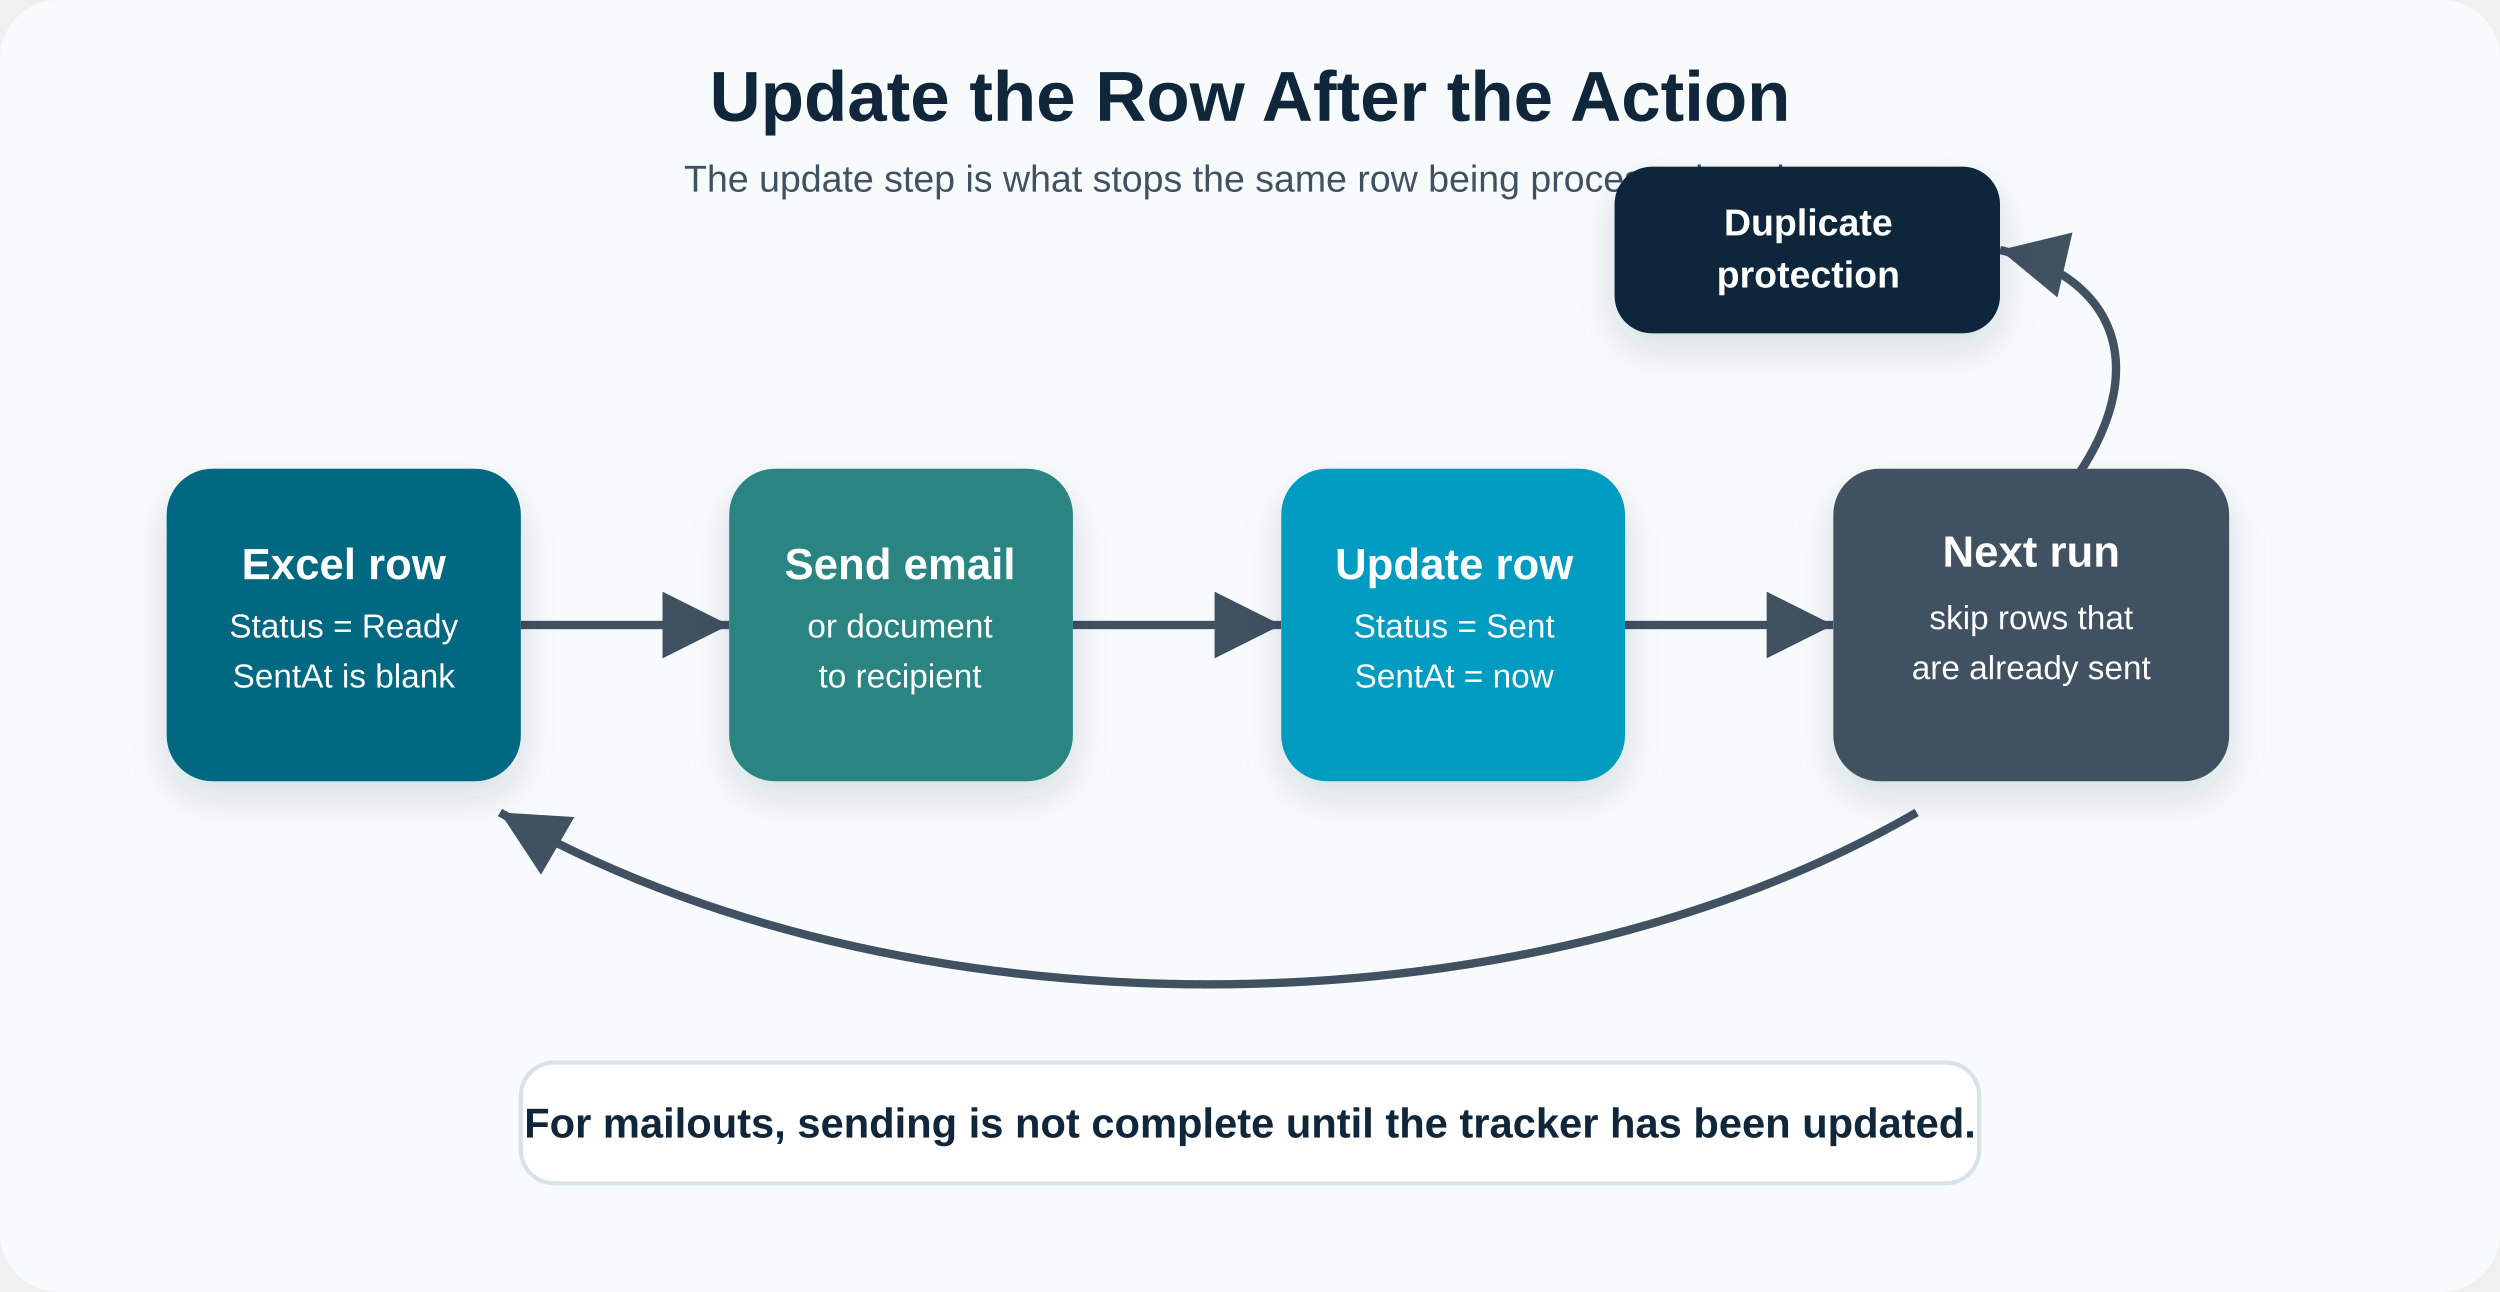
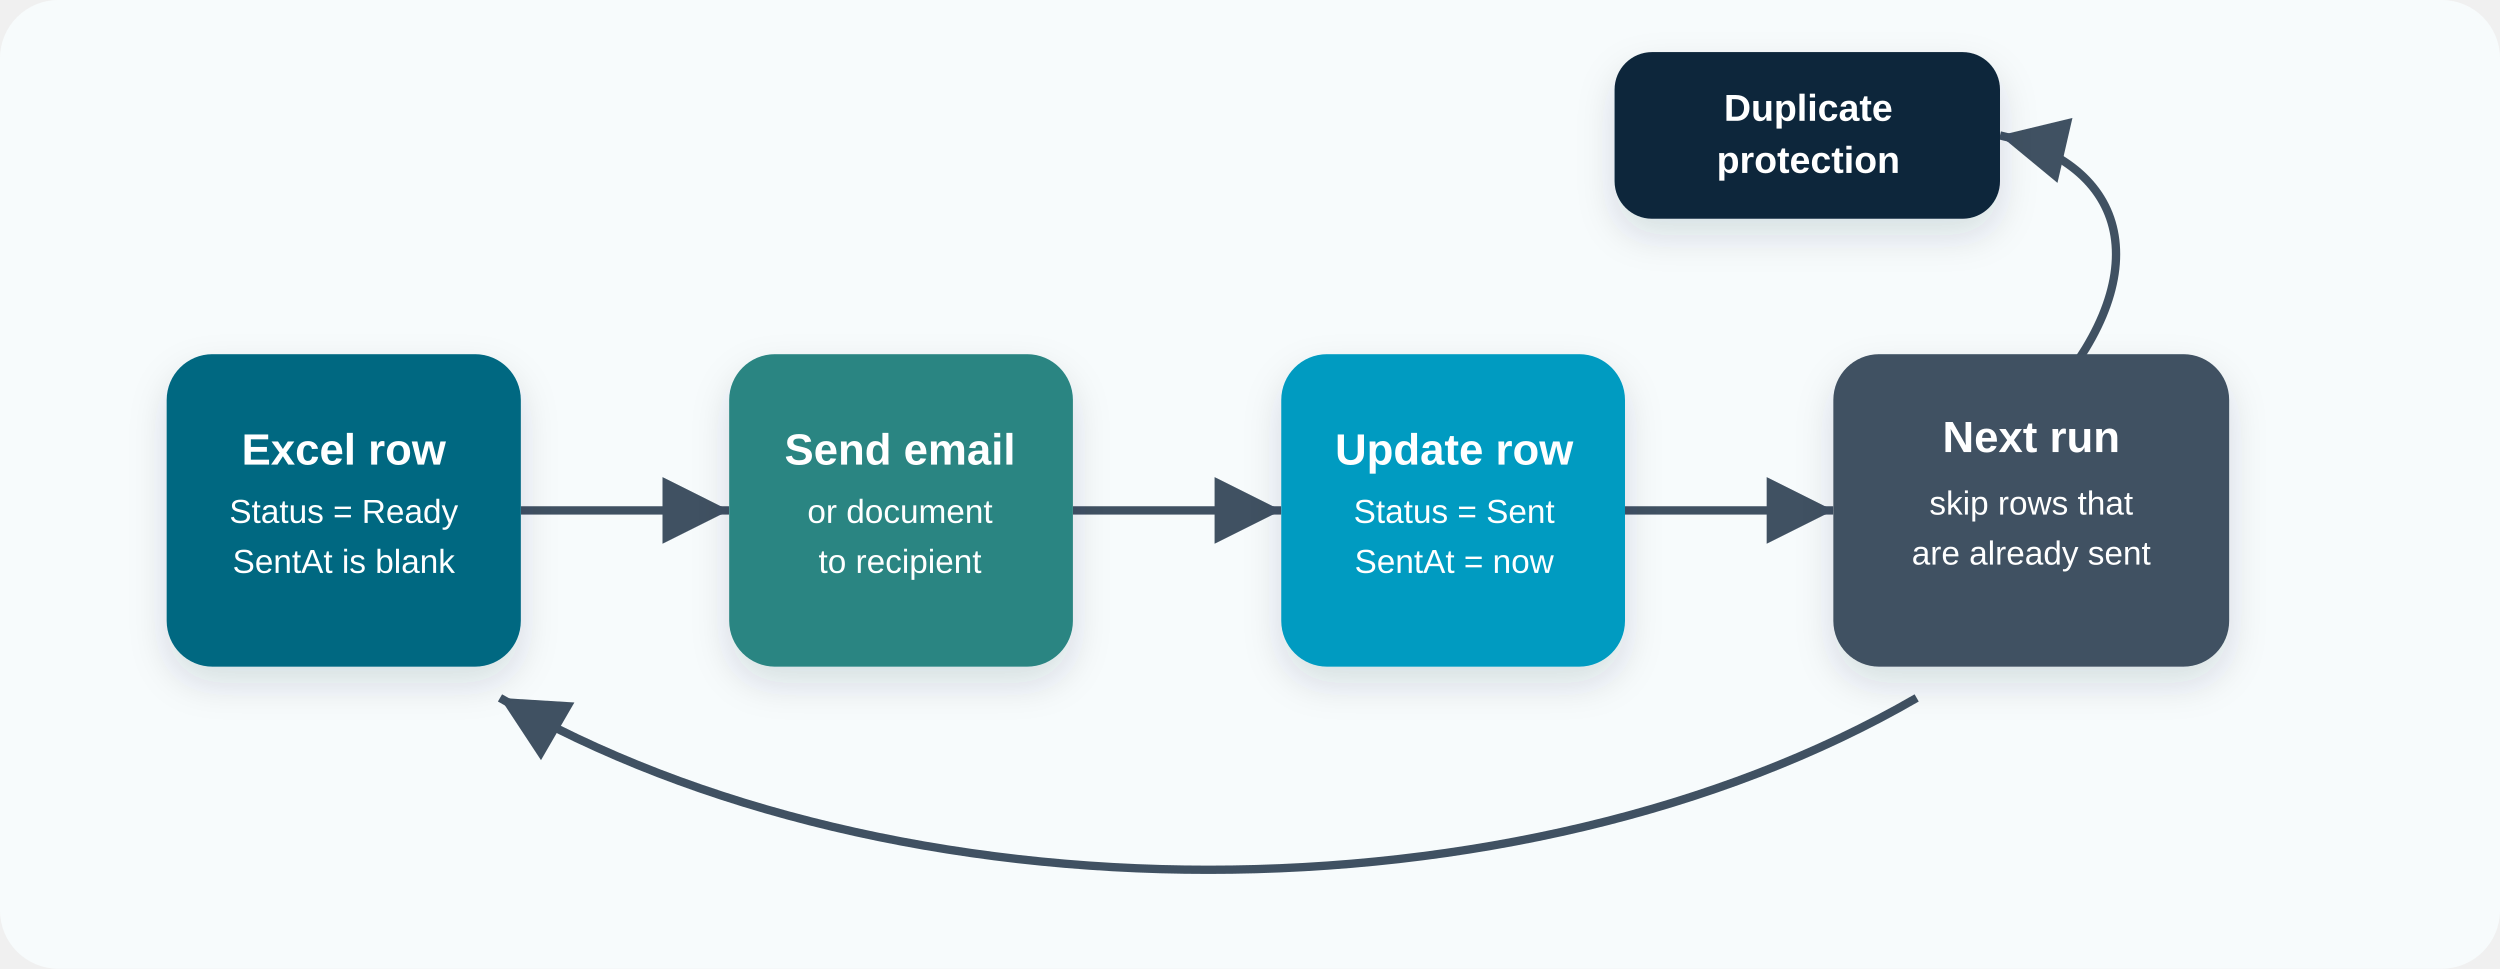
- <svg xmlns="http://www.w3.org/2000/svg" width="1200" height="620" viewBox="0 0 1200 620" role="img" aria-labelledby="title desc">
+ <svg xmlns="http://www.w3.org/2000/svg" width="1200" height="465" viewBox="0 55 1200 465" role="img" aria-labelledby="title desc">
  <defs>
    <filter id="shadow" x="-10%" y="-20%" width="120%" height="140%">
      <feDropShadow dx="0" dy="8" stdDeviation="9" flood-color="#10263b" flood-opacity="0.14" />
    </filter>
    <marker id="arrow" markerWidth="12" markerHeight="12" refX="10" refY="6" orient="auto">
      <path d="M2 2 L10 6 L2 10 Z" fill="#405162" />
    </marker>
  </defs>
-   <rect width="1200" height="620" rx="28" fill="#f7fbfc" />
-   <text x="600" y="58" text-anchor="middle" font-family="Arial, sans-serif" font-size="34" font-weight="700" fill="#10263b">Update the Row After the Action</text>
-   <text x="600" y="92" text-anchor="middle" font-family="Arial, sans-serif" font-size="18" fill="#405162">The update step is what stops the same row being processed again.</text>
+   <rect y="55" width="1200" height="465" rx="28" fill="#f7fbfc" />
  <g stroke="#405162" stroke-width="4" fill="none" marker-end="url(#arrow)">
    <path d="M250 300 L350 300" />
    <path d="M515 300 L615 300" />
    <path d="M780 300 L880 300" />
    <path d="M980 250 C1035 190 1025 135 960 120" />
    <path d="M920 390 C730 500 430 500 240 390" />
  </g>
  <g font-family="Arial, sans-serif" text-anchor="middle" filter="url(#shadow)">
    <rect x="80" y="225" width="170" height="150" rx="22" fill="#006781" />
    <rect x="350" y="225" width="165" height="150" rx="22" fill="#298582" />
    <rect x="615" y="225" width="165" height="150" rx="22" fill="#009bc1" />
    <rect x="880" y="225" width="190" height="150" rx="22" fill="#405162" />
    <rect x="775" y="80" width="185" height="80" rx="18" fill="#10263b" />
  </g>
  <g font-family="Arial, sans-serif" text-anchor="middle" fill="#ffffff">
    <text x="165" y="278" font-size="21" font-weight="700">Excel row</text>
    <text x="165" y="306" font-size="16">Status = Ready</text>
    <text x="165" y="330" font-size="16">SentAt is blank</text>
    <text x="432" y="278" font-size="21" font-weight="700">Send email</text>
    <text x="432" y="306" font-size="16">or document</text>
    <text x="432" y="330" font-size="16">to recipient</text>
    <text x="698" y="278" font-size="21" font-weight="700">Update row</text>
    <text x="698" y="306" font-size="16">Status = Sent</text>
    <text x="698" y="330" font-size="16">SentAt = now</text>
    <text x="975" y="272" font-size="21" font-weight="700">Next run</text>
    <text x="975" y="302" font-size="16">skip rows that</text>
    <text x="975" y="326" font-size="16">are already sent</text>
    <text x="868" y="113" font-size="18" font-weight="700">Duplicate</text>
    <text x="868" y="138" font-size="18" font-weight="700">protection</text>
  </g>
-   <rect x="250" y="510" width="700" height="58" rx="16" fill="#ffffff" stroke="#d8e3e8" stroke-width="2" />
-   <text x="600" y="546" text-anchor="middle" font-family="Arial, sans-serif" font-size="20" font-weight="700" fill="#10263b">For mailouts, sending is not complete until the tracker has been updated.</text>
</svg>
